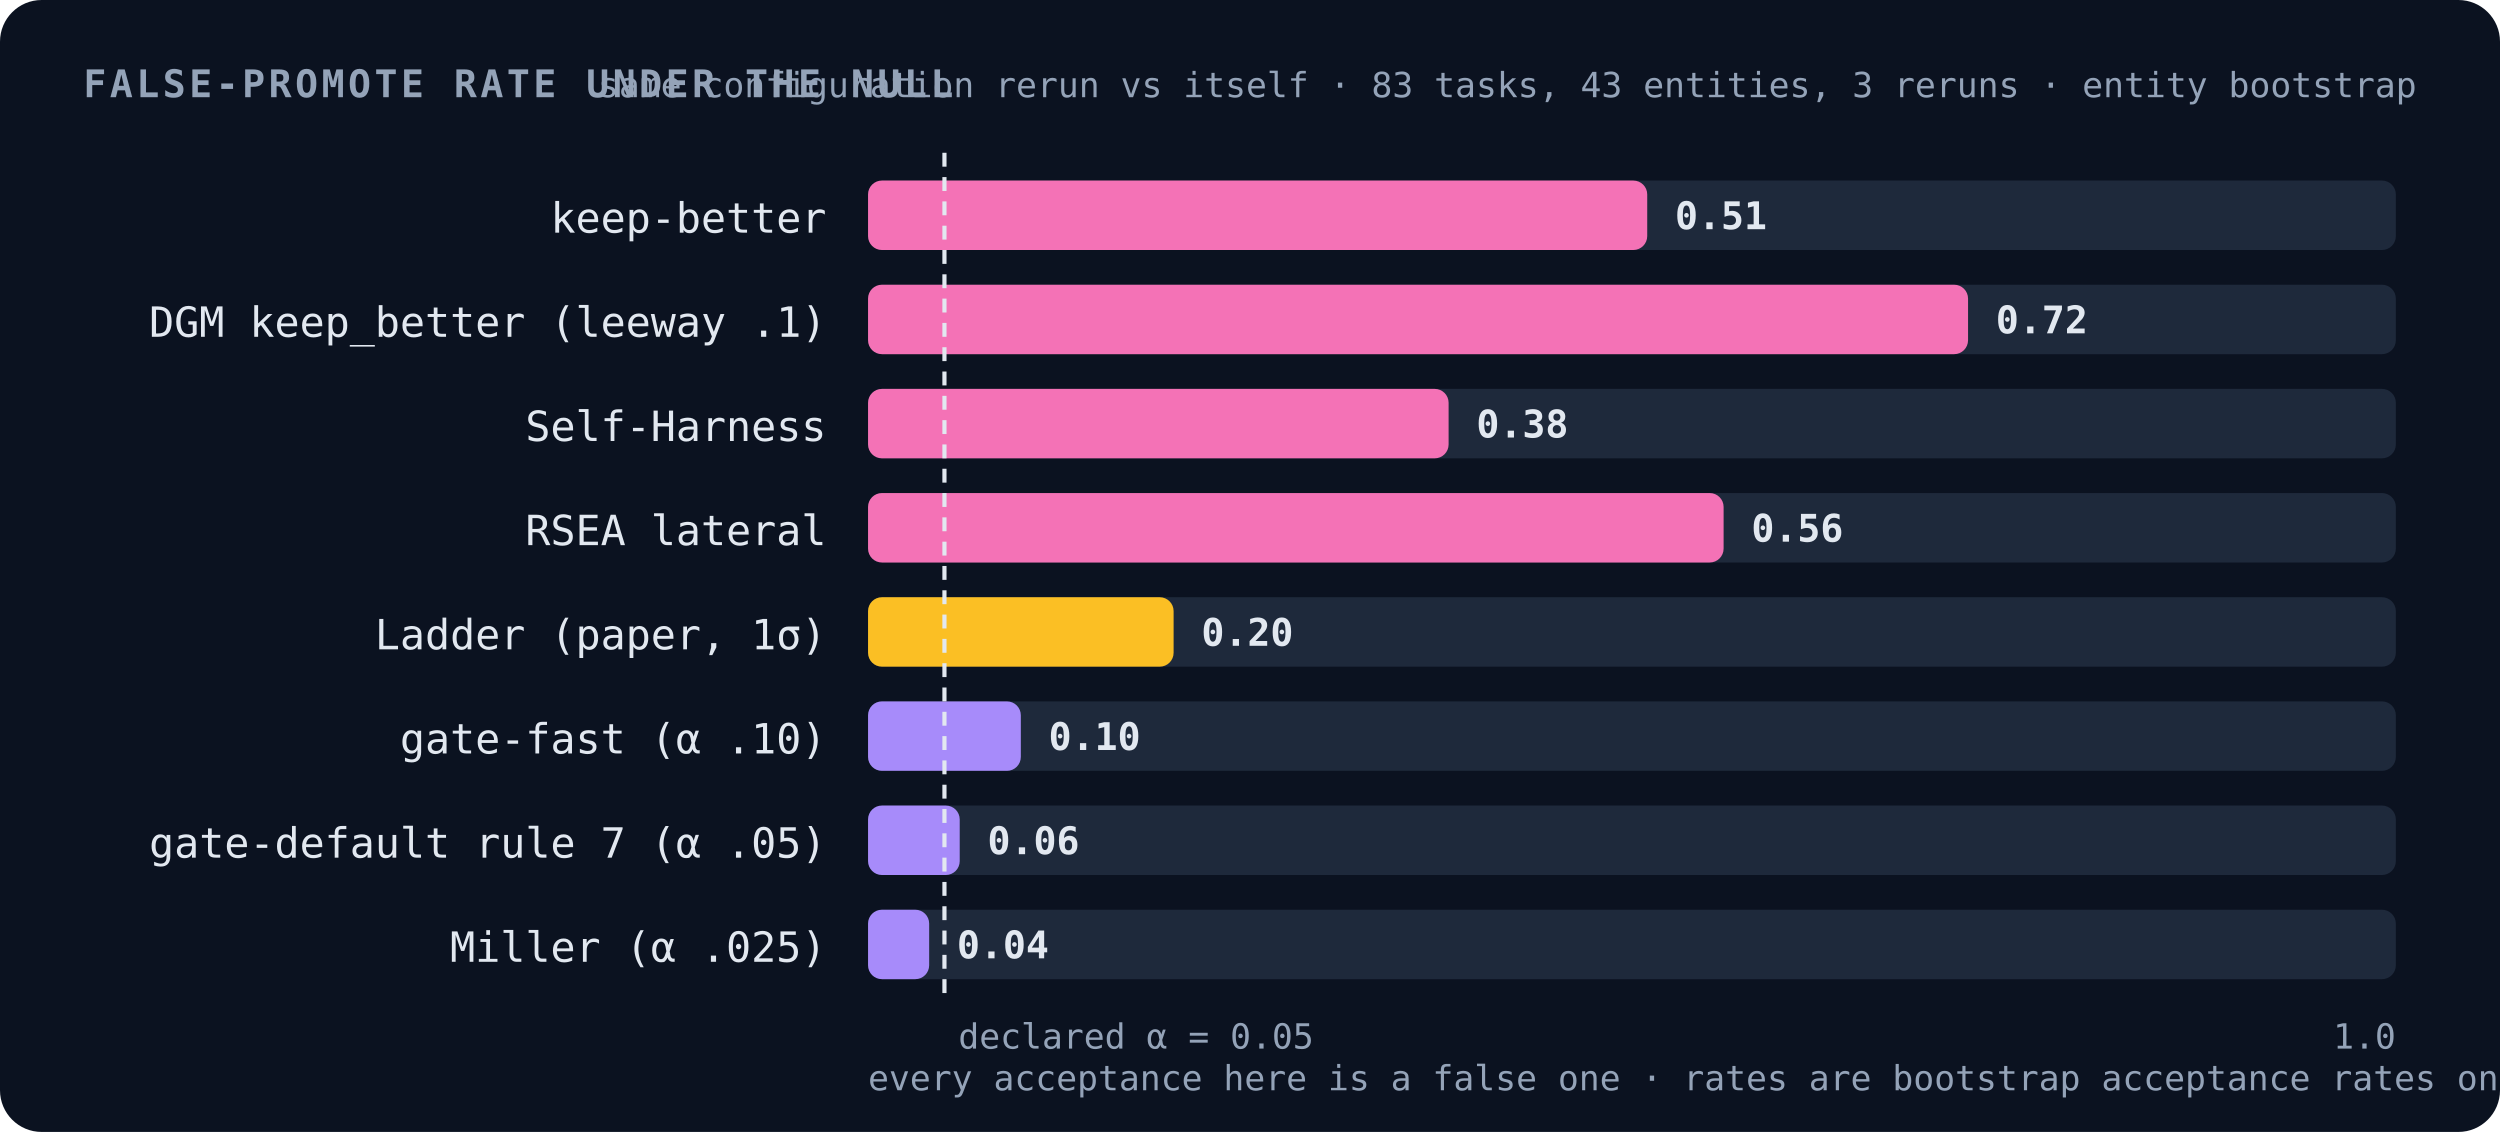
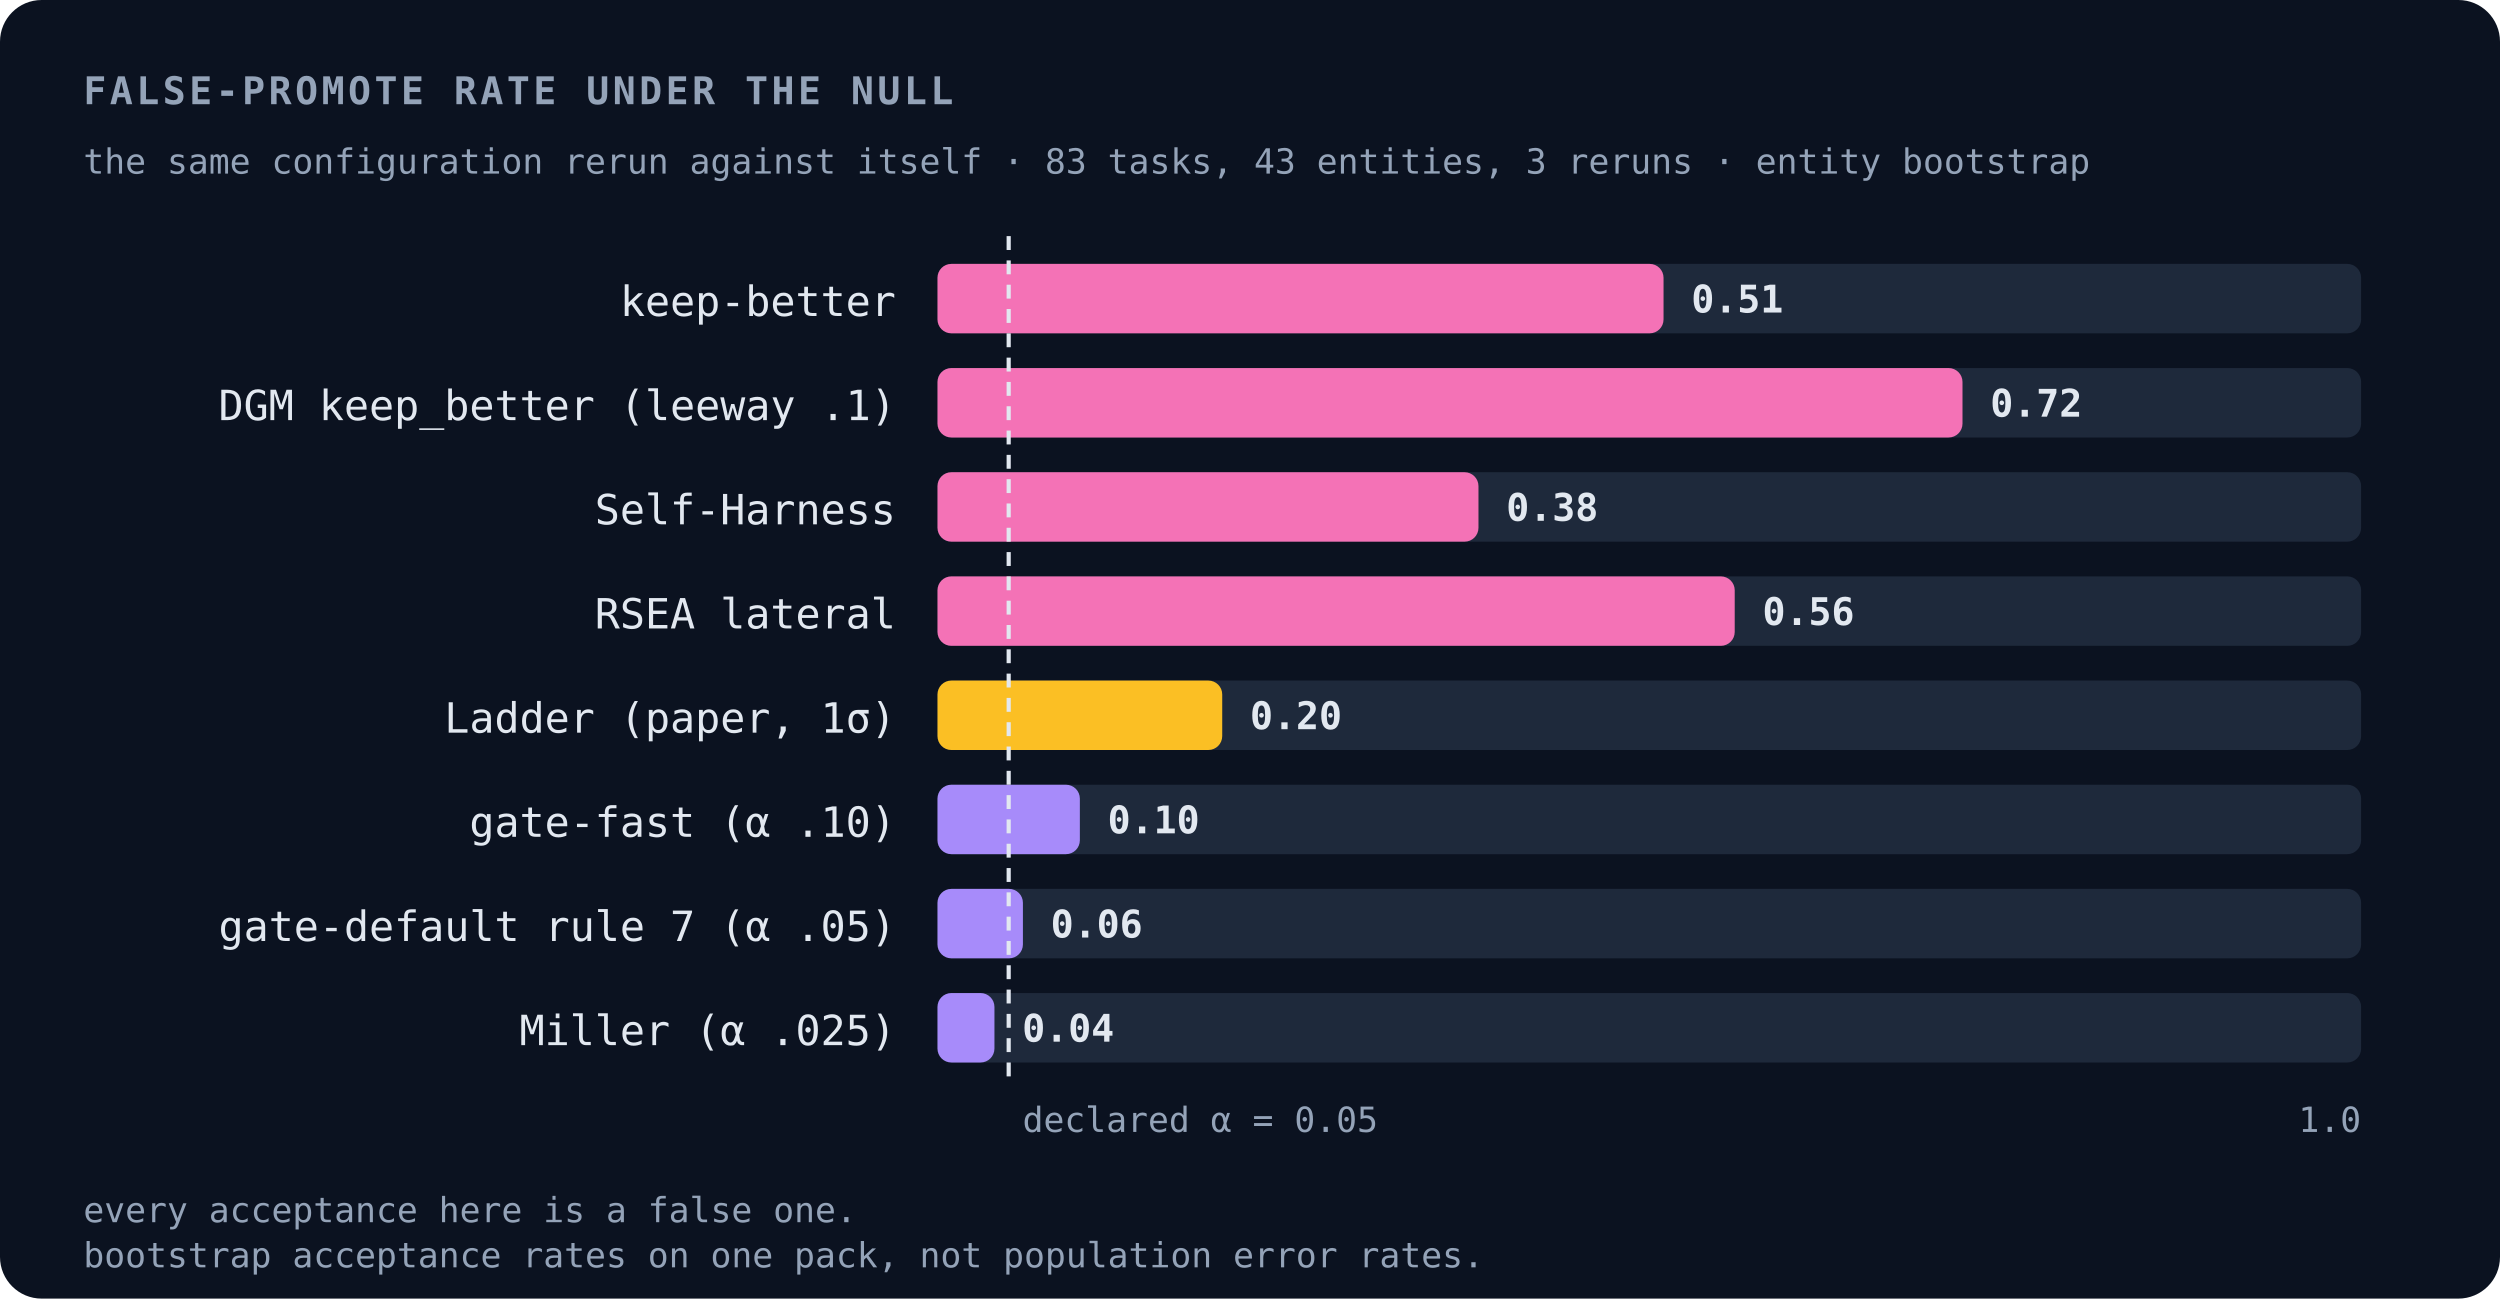
- <svg xmlns="http://www.w3.org/2000/svg" viewBox="0 0 720 326" font-family="ui-monospace, SFMono-Regular, Menlo, Consolas, monospace">
-   <rect width="720" height="326" fill="#0b1220" rx="12" />
-   <text x="24" y="28" font-size="11" font-weight="600" letter-spacing="1" fill="#94a3b8">FALSE-PROMOTE RATE UNDER THE NULL</text>
-   <text x="696" y="28" font-size="10" fill="#94a3b8" text-anchor="end">same configuration rerun vs itself · 83 tasks, 43 entities, 3 reruns · entity bootstrap</text>
-   <text x="238" y="67" font-size="12" fill="#e2e8f0" text-anchor="end">keep-better</text>
-   <rect x="250" y="52" width="440" height="20" rx="4" fill="#1e293b" />
-   <rect x="250" y="52" width="224.4" height="20" rx="4" fill="#f472b6" />
-   <text x="482.4" y="66" font-size="11" font-weight="600" fill="#e2e8f0">0.51</text>
-   <text x="238" y="97" font-size="12" fill="#e2e8f0" text-anchor="end">DGM keep_better (leeway .1)</text>
-   <rect x="250" y="82" width="440" height="20" rx="4" fill="#1e293b" />
-   <rect x="250" y="82" width="316.8" height="20" rx="4" fill="#f472b6" />
-   <text x="574.8" y="96" font-size="11" font-weight="600" fill="#e2e8f0">0.72</text>
-   <text x="238" y="127" font-size="12" fill="#e2e8f0" text-anchor="end">Self-Harness</text>
-   <rect x="250" y="112" width="440" height="20" rx="4" fill="#1e293b" />
-   <rect x="250" y="112" width="167.2" height="20" rx="4" fill="#f472b6" />
-   <text x="425.2" y="126" font-size="11" font-weight="600" fill="#e2e8f0">0.38</text>
-   <text x="238" y="157" font-size="12" fill="#e2e8f0" text-anchor="end">RSEA lateral</text>
-   <rect x="250" y="142" width="440" height="20" rx="4" fill="#1e293b" />
-   <rect x="250" y="142" width="246.4" height="20" rx="4" fill="#f472b6" />
-   <text x="504.4" y="156" font-size="11" font-weight="600" fill="#e2e8f0">0.56</text>
-   <text x="238" y="187" font-size="12" fill="#e2e8f0" text-anchor="end">Ladder (paper, 1σ)</text>
-   <rect x="250" y="172" width="440" height="20" rx="4" fill="#1e293b" />
-   <rect x="250" y="172" width="88.0" height="20" rx="4" fill="#fbbf24" />
-   <text x="346.0" y="186" font-size="11" font-weight="600" fill="#e2e8f0">0.20</text>
-   <text x="238" y="217" font-size="12" fill="#e2e8f0" text-anchor="end">gate-fast (α .10)</text>
-   <rect x="250" y="202" width="440" height="20" rx="4" fill="#1e293b" />
-   <rect x="250" y="202" width="44.0" height="20" rx="4" fill="#a78bfa" />
-   <text x="302.0" y="216" font-size="11" font-weight="600" fill="#e2e8f0">0.10</text>
-   <text x="238" y="247" font-size="12" fill="#e2e8f0" text-anchor="end">gate-default rule 7 (α .05)</text>
-   <rect x="250" y="232" width="440" height="20" rx="4" fill="#1e293b" />
-   <rect x="250" y="232" width="26.4" height="20" rx="4" fill="#a78bfa" />
-   <text x="284.4" y="246" font-size="11" font-weight="600" fill="#e2e8f0">0.06</text>
-   <text x="238" y="277" font-size="12" fill="#e2e8f0" text-anchor="end">Miller (α .025)</text>
-   <rect x="250" y="262" width="440" height="20" rx="4" fill="#1e293b" />
-   <rect x="250" y="262" width="17.6" height="20" rx="4" fill="#a78bfa" />
-   <text x="275.6" y="276" font-size="11" font-weight="600" fill="#e2e8f0">0.04</text>
-   <path d="M272.0 44 V286" stroke="#e2e8f0" stroke-width="1.2" stroke-dasharray="4 3" />
-   <text x="276.0" y="302" font-size="10" fill="#94a3b8">declared α = 0.05</text>
-   <text x="690" y="302" font-size="10" fill="#94a3b8" text-anchor="end">1.0</text>
-   <text x="250" y="314" font-size="10" fill="#94a3b8">every acceptance here is a false one · rates are bootstrap acceptance rates on one pack, not population error rates</text>
+ <svg xmlns="http://www.w3.org/2000/svg" viewBox="0 0 720 374" font-family="ui-monospace, SFMono-Regular, Menlo, Consolas, monospace">
+   <rect width="720" height="374" fill="#0b1220" rx="12" />
+   <text x="24" y="30" font-size="11" font-weight="600" letter-spacing="1" fill="#94a3b8">FALSE-PROMOTE RATE UNDER THE NULL</text>
+   <text x="24" y="50" font-size="10" fill="#94a3b8">the same configuration rerun against itself · 83 tasks, 43 entities, 3 reruns · entity bootstrap</text>
+   <text x="258" y="91" font-size="12" fill="#e2e8f0" text-anchor="end">keep-better</text>
+   <rect x="270" y="76" width="410" height="20" rx="4" fill="#1e293b" />
+   <rect x="270" y="76" width="209.1" height="20" rx="4" fill="#f472b6" />
+   <text x="487.1" y="90" font-size="11" font-weight="600" fill="#e2e8f0">0.51</text>
+   <text x="258" y="121" font-size="12" fill="#e2e8f0" text-anchor="end">DGM keep_better (leeway .1)</text>
+   <rect x="270" y="106" width="410" height="20" rx="4" fill="#1e293b" />
+   <rect x="270" y="106" width="295.2" height="20" rx="4" fill="#f472b6" />
+   <text x="573.2" y="120" font-size="11" font-weight="600" fill="#e2e8f0">0.72</text>
+   <text x="258" y="151" font-size="12" fill="#e2e8f0" text-anchor="end">Self-Harness</text>
+   <rect x="270" y="136" width="410" height="20" rx="4" fill="#1e293b" />
+   <rect x="270" y="136" width="155.8" height="20" rx="4" fill="#f472b6" />
+   <text x="433.8" y="150" font-size="11" font-weight="600" fill="#e2e8f0">0.38</text>
+   <text x="258" y="181" font-size="12" fill="#e2e8f0" text-anchor="end">RSEA lateral</text>
+   <rect x="270" y="166" width="410" height="20" rx="4" fill="#1e293b" />
+   <rect x="270" y="166" width="229.6" height="20" rx="4" fill="#f472b6" />
+   <text x="507.6" y="180" font-size="11" font-weight="600" fill="#e2e8f0">0.56</text>
+   <text x="258" y="211" font-size="12" fill="#e2e8f0" text-anchor="end">Ladder (paper, 1σ)</text>
+   <rect x="270" y="196" width="410" height="20" rx="4" fill="#1e293b" />
+   <rect x="270" y="196" width="82.0" height="20" rx="4" fill="#fbbf24" />
+   <text x="360.0" y="210" font-size="11" font-weight="600" fill="#e2e8f0">0.20</text>
+   <text x="258" y="241" font-size="12" fill="#e2e8f0" text-anchor="end">gate-fast (α .10)</text>
+   <rect x="270" y="226" width="410" height="20" rx="4" fill="#1e293b" />
+   <rect x="270" y="226" width="41.0" height="20" rx="4" fill="#a78bfa" />
+   <text x="319.0" y="240" font-size="11" font-weight="600" fill="#e2e8f0">0.10</text>
+   <text x="258" y="271" font-size="12" fill="#e2e8f0" text-anchor="end">gate-default rule 7 (α .05)</text>
+   <rect x="270" y="256" width="410" height="20" rx="4" fill="#1e293b" />
+   <rect x="270" y="256" width="24.6" height="20" rx="4" fill="#a78bfa" />
+   <text x="302.6" y="270" font-size="11" font-weight="600" fill="#e2e8f0">0.06</text>
+   <text x="258" y="301" font-size="12" fill="#e2e8f0" text-anchor="end">Miller (α .025)</text>
+   <rect x="270" y="286" width="410" height="20" rx="4" fill="#1e293b" />
+   <rect x="270" y="286" width="16.4" height="20" rx="4" fill="#a78bfa" />
+   <text x="294.4" y="300" font-size="11" font-weight="600" fill="#e2e8f0">0.04</text>
+   <path d="M290.5 68 V310" stroke="#e2e8f0" stroke-width="1.2" stroke-dasharray="4 3" />
+   <text x="294.5" y="326" font-size="10" fill="#94a3b8">declared α = 0.05</text>
+   <text x="680" y="326" font-size="10" fill="#94a3b8" text-anchor="end">1.0</text>
+   <text x="24" y="352" font-size="10" fill="#94a3b8">every acceptance here is a false one.</text>
+   <text x="24" y="365" font-size="10" fill="#94a3b8">bootstrap acceptance rates on one pack, not population error rates.</text>
</svg>
